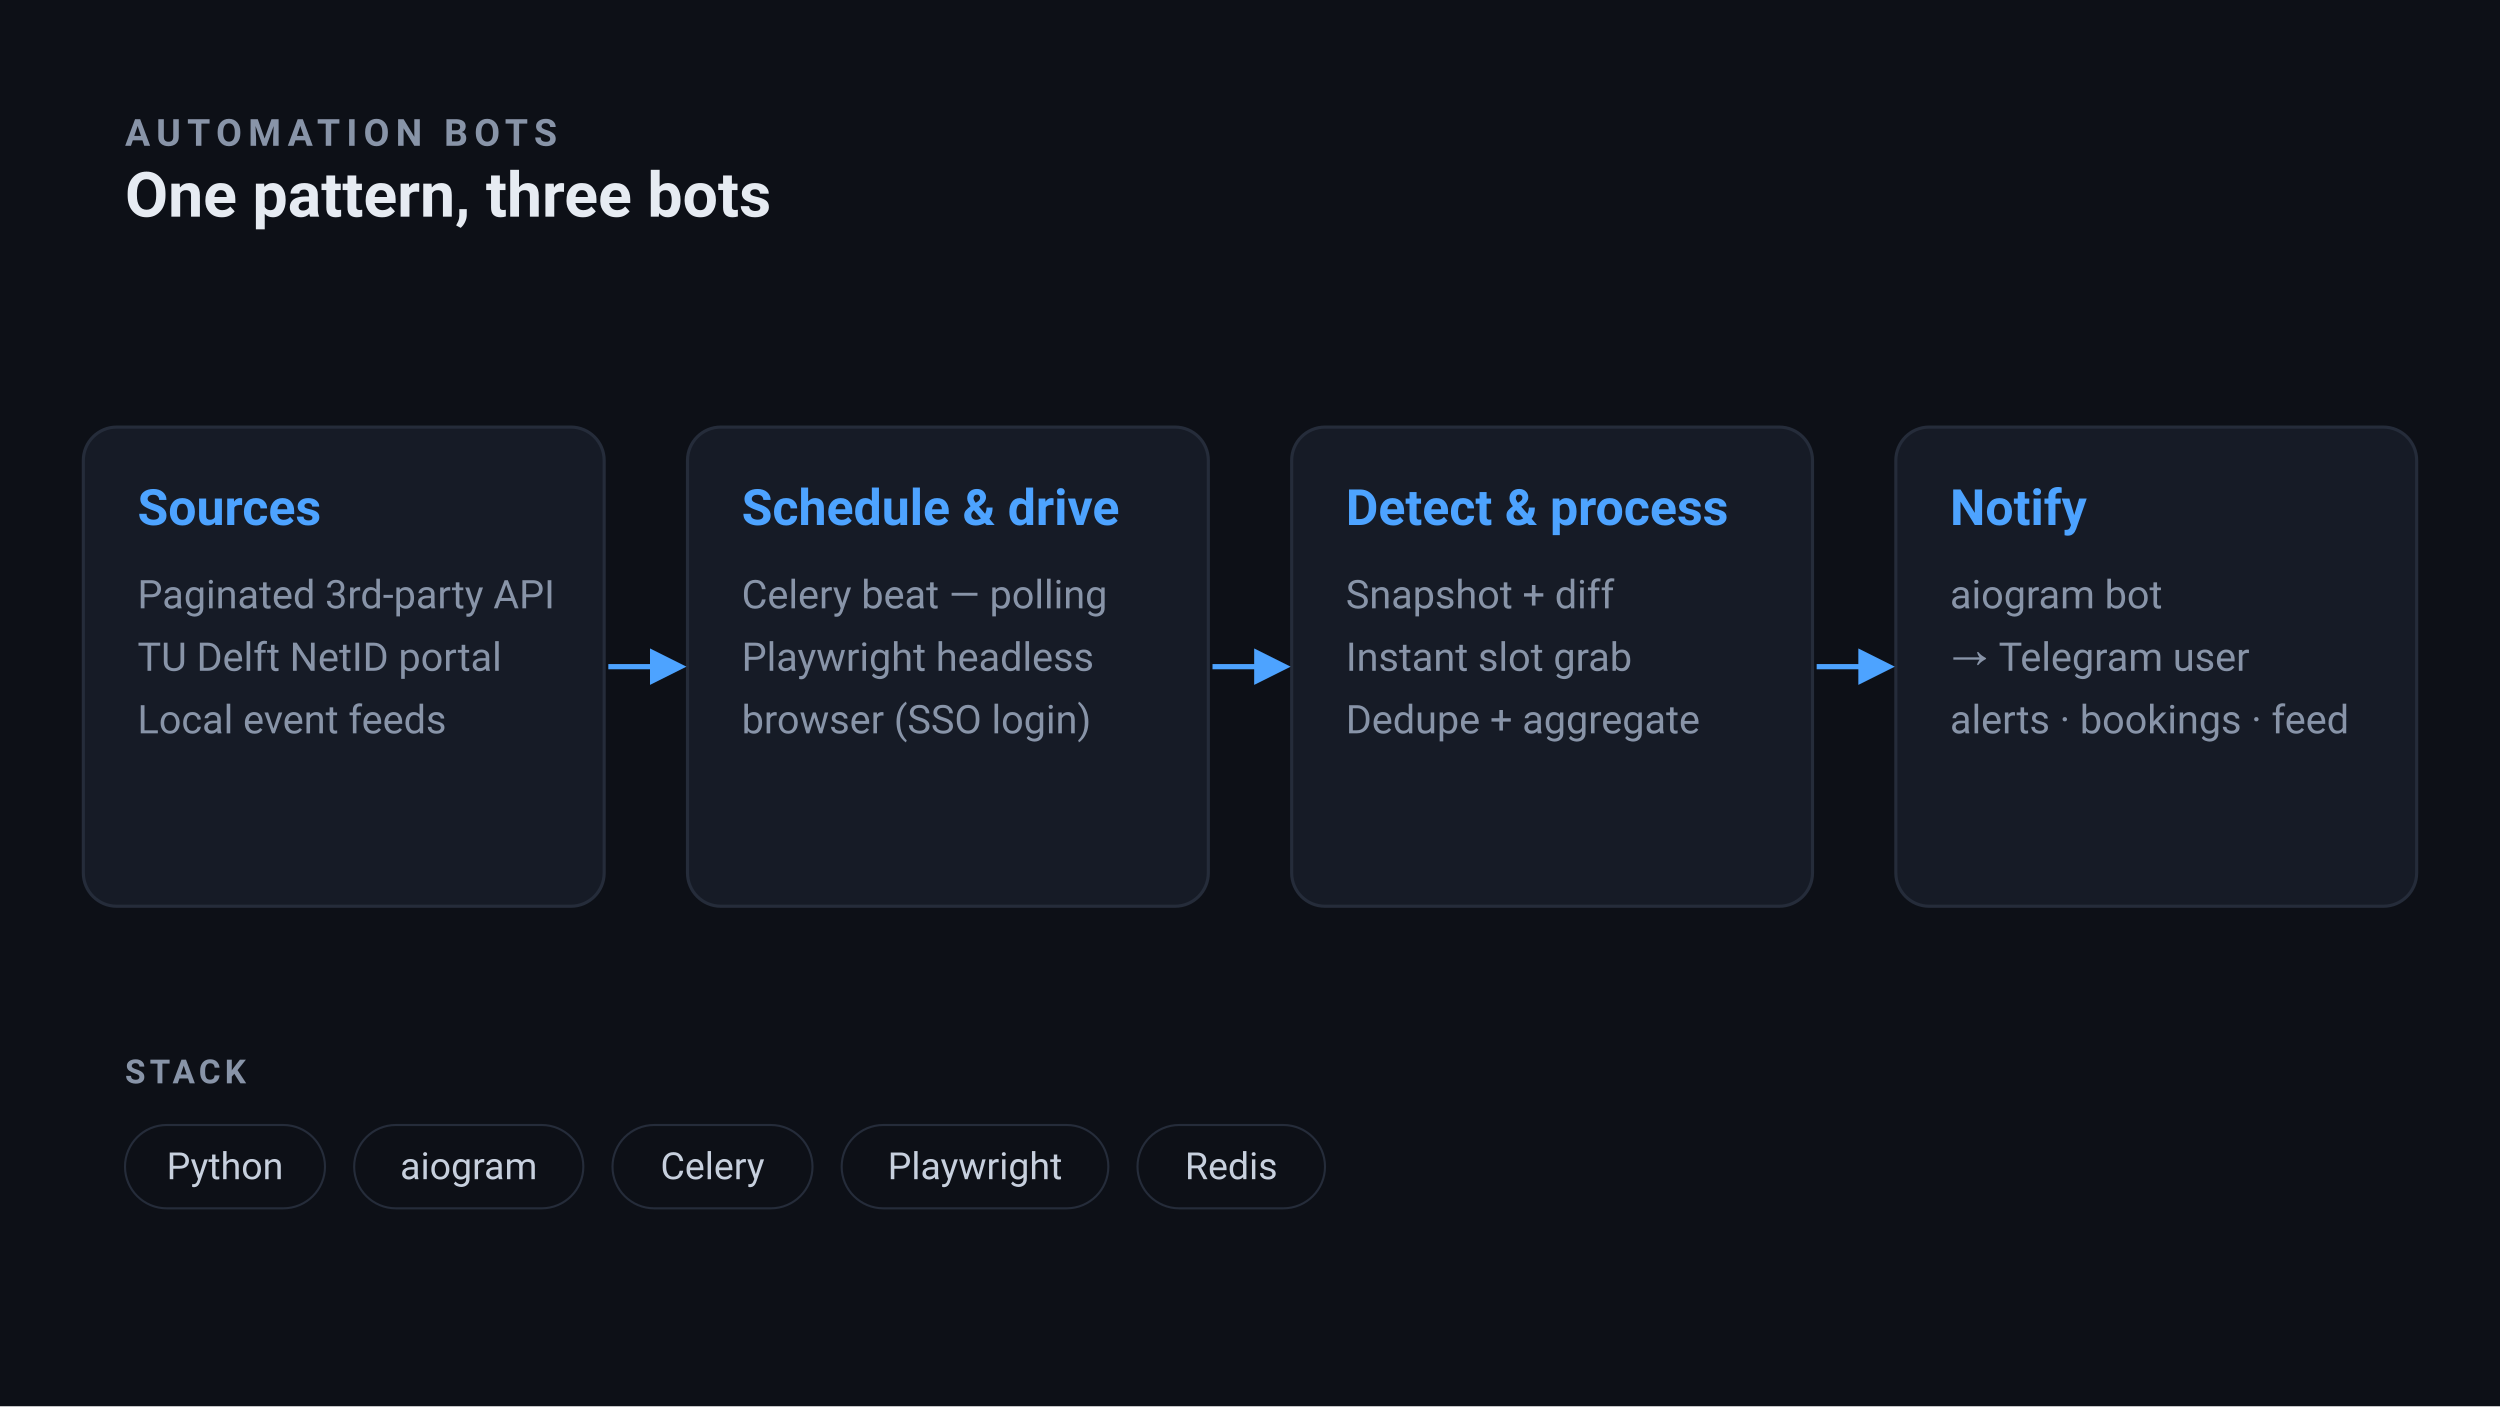
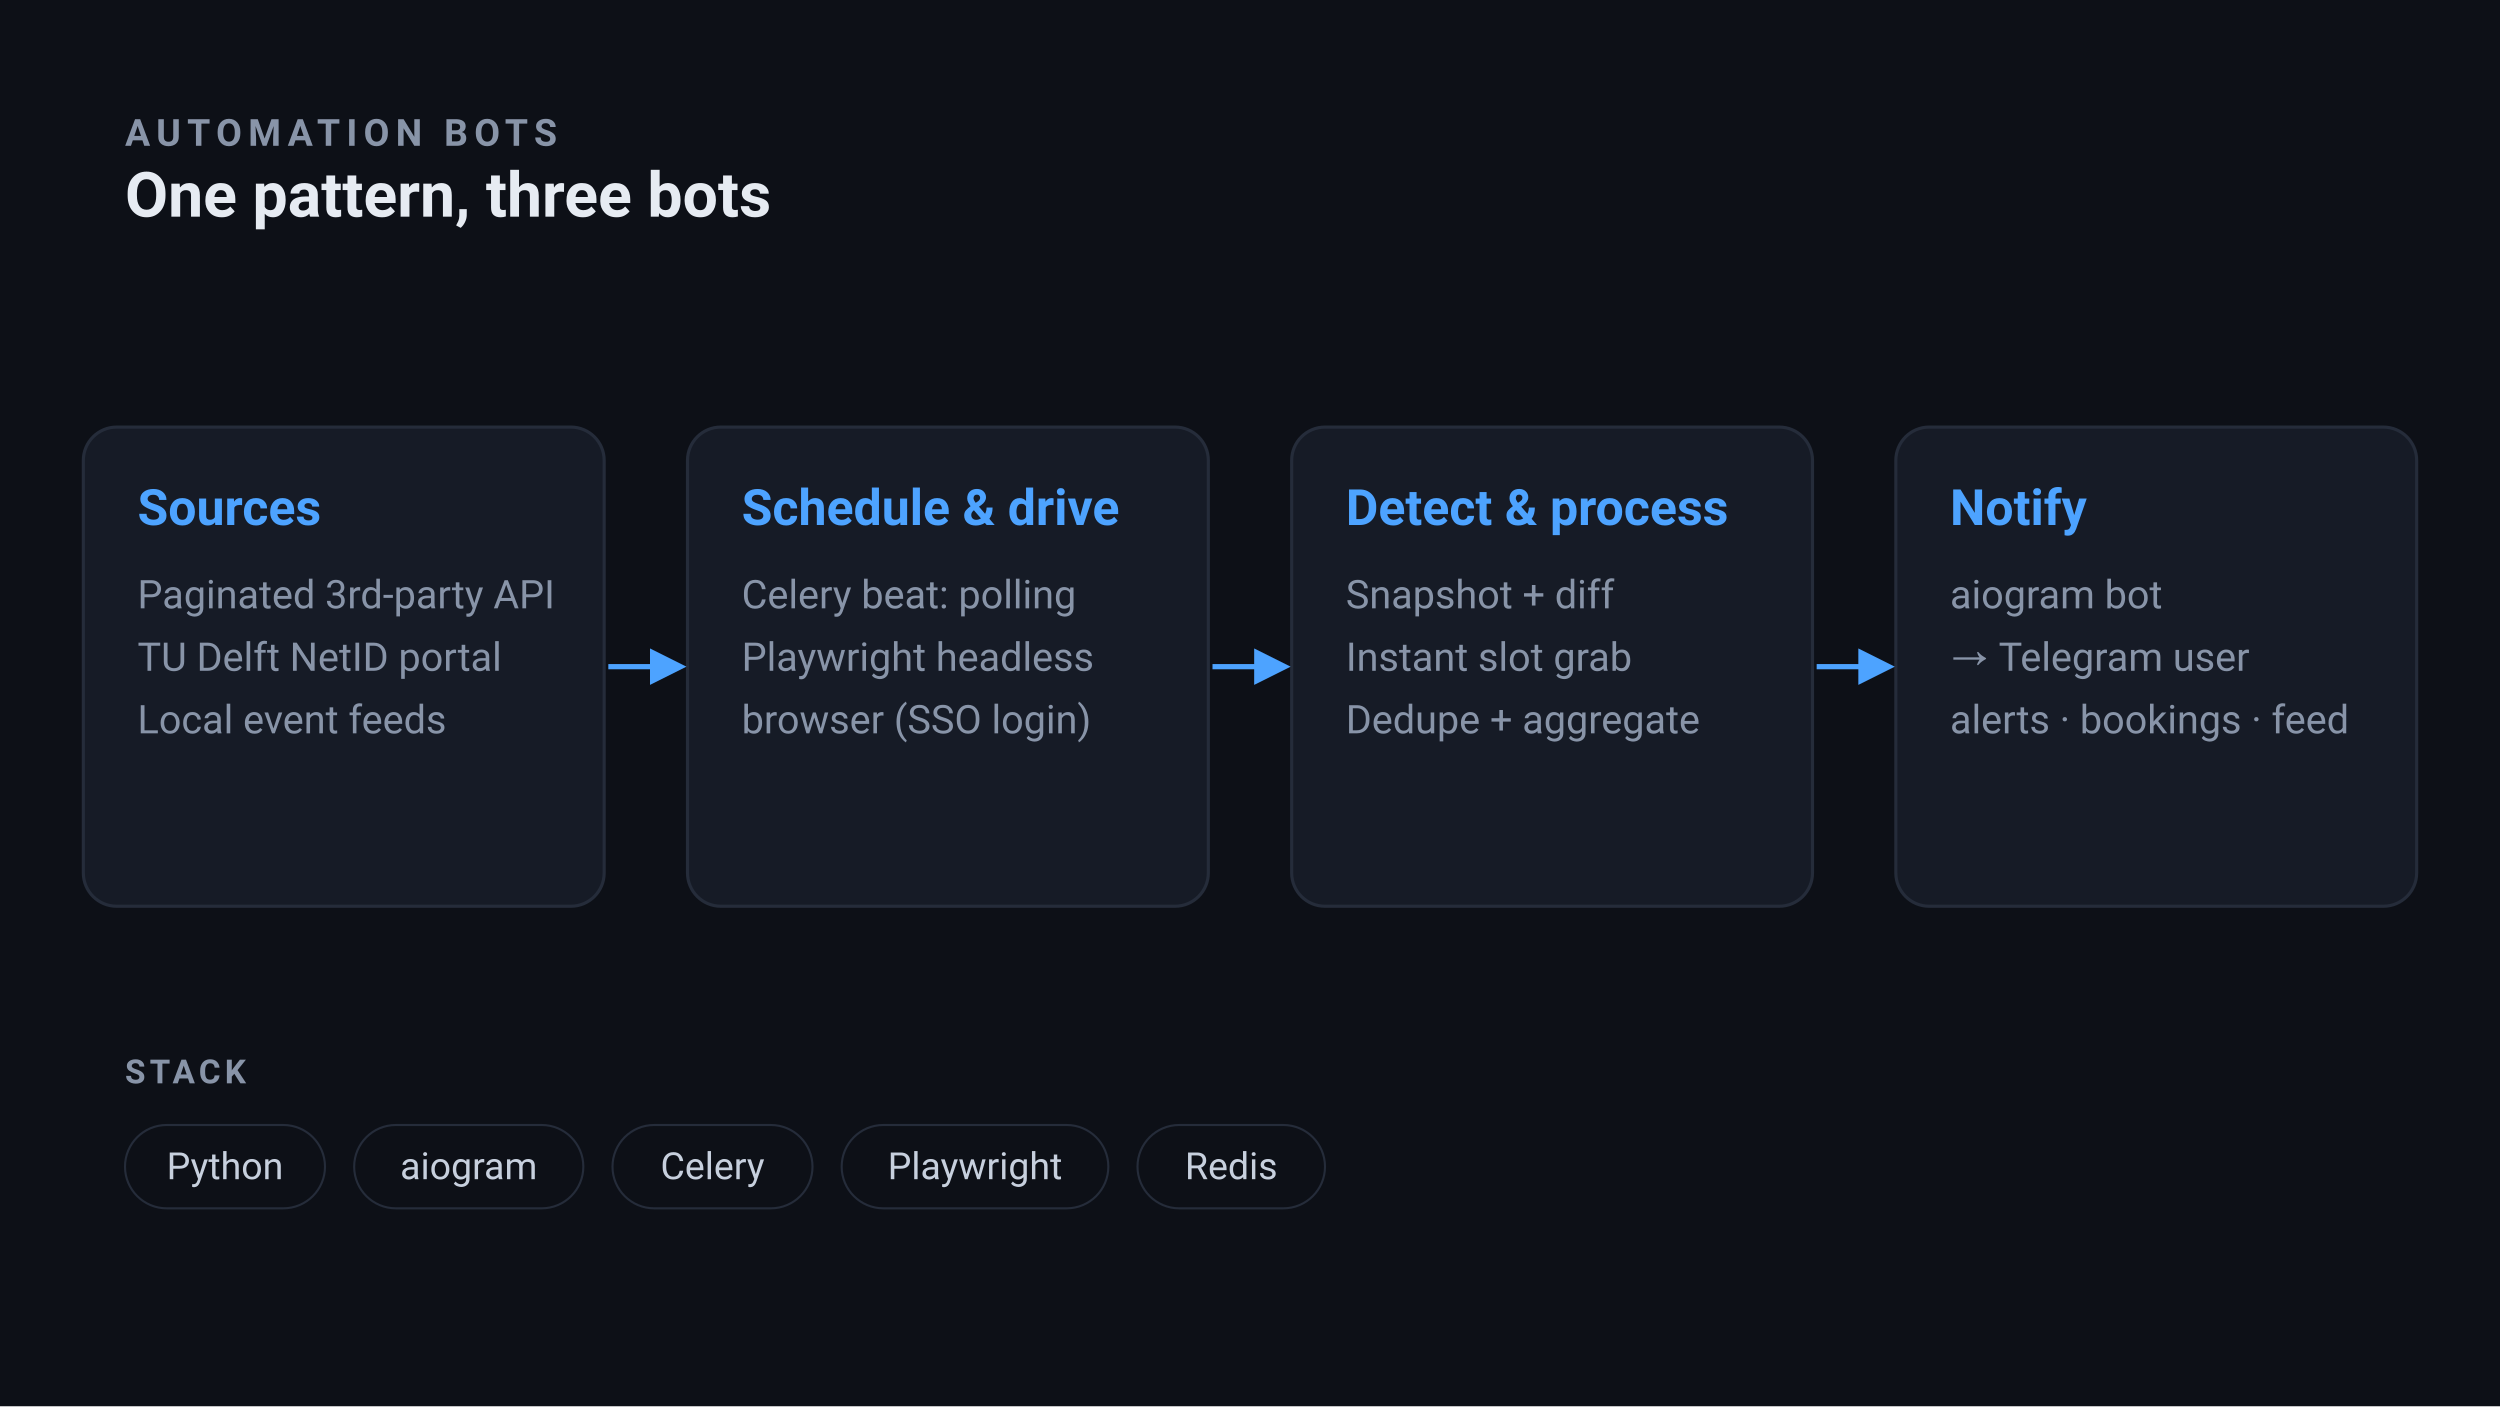
<svg xmlns="http://www.w3.org/2000/svg" viewBox="0 0 1200 675" role="img" aria-label="Automation bots architecture: sources to scheduling and browser automation to change detection to Telegram delivery">
  <defs>
    <style>
      .bg   { fill:#0d1017; }
      .card { fill:#161b26; stroke:#252c3a; stroke-width:1.5; }
      .ttl  { fill:#e6ebf2; font-weight:600; }
      .sub  { fill:#8894a8; }
      .eyebrow { fill:#8894a8; letter-spacing:3px; font-weight:600; }
      .accent { fill:#4da3ff; }
      text { font-family:-apple-system,BlinkMacSystemFont,'Segoe UI',Roboto,Helvetica,Arial,sans-serif; }
    </style>
    <marker id="ah" viewBox="0 0 10 10" refX="8" refY="5" markerWidth="7" markerHeight="7" orient="auto-start-reverse">
      <path d="M0 0 L10 5 L0 10 z" fill="#4da3ff" />
    </marker>
  </defs>
  <rect class="bg" width="1200" height="675" />
  <text class="eyebrow" x="60" y="70" font-size="18">AUTOMATION BOTS</text>
  <text class="ttl" x="60" y="104" font-size="30">One pattern, three bots</text>
  <g>
    <rect class="card" x="40" y="205" width="250" height="230" rx="16" />
    <text class="accent" x="66" y="252" font-size="24" font-weight="600">Sources</text>
    <text class="sub" x="66" y="292" font-size="19">Paginated 3rd-party API</text>
    <text class="sub" x="66" y="322" font-size="19">TU Delft NetID portal</text>
    <text class="sub" x="66" y="352" font-size="19">Local event feeds</text>
    <rect class="card" x="330" y="205" width="250" height="230" rx="16" />
    <text class="accent" x="356" y="252" font-size="24" font-weight="600">Schedule &amp; drive</text>
-     <text class="sub" x="356" y="292" font-size="19">Celery beat — polling</text>
+     <text class="sub" x="356" y="292" font-size="19">Celery beat: polling</text>
    <text class="sub" x="356" y="322" font-size="19">Playwright headless</text>
    <text class="sub" x="356" y="352" font-size="19">browser (SSO login)</text>
    <rect class="card" x="620" y="205" width="250" height="230" rx="16" />
    <text class="accent" x="646" y="252" font-size="24" font-weight="600">Detect &amp; process</text>
    <text class="sub" x="646" y="292" font-size="19">Snapshot + diff</text>
    <text class="sub" x="646" y="322" font-size="19">Instant slot grab</text>
    <text class="sub" x="646" y="352" font-size="19">Dedupe + aggregate</text>
    <rect class="card" x="910" y="205" width="250" height="230" rx="16" />
    <text class="accent" x="936" y="252" font-size="24" font-weight="600">Notify</text>
    <text class="sub" x="936" y="292" font-size="19">aiogram bot</text>
    <text class="sub" x="936" y="322" font-size="19">→ Telegram user</text>
    <text class="sub" x="936" y="352" font-size="19">alerts · bookings · feed</text>
  </g>
  <g stroke="#4da3ff" stroke-width="2.5" fill="none">
    <line x1="292" y1="320" x2="326" y2="320" marker-end="url(#ah)" />
    <line x1="582" y1="320" x2="616" y2="320" marker-end="url(#ah)" />
    <line x1="872" y1="320" x2="906" y2="320" marker-end="url(#ah)" />
  </g>
  <g>
    <text class="sub" x="60" y="520" font-size="16" letter-spacing="2" font-weight="600">STACK</text>
    <g font-size="18" fill="#c7d0de">
      <rect x="60" y="540" width="96" height="40" rx="20" fill="none" stroke="#252c3a" />
      <text x="108" y="566" text-anchor="middle">Python</text>
      <rect x="170" y="540" width="110" height="40" rx="20" fill="none" stroke="#252c3a" />
      <text x="225" y="566" text-anchor="middle">aiogram</text>
      <rect x="294" y="540" width="96" height="40" rx="20" fill="none" stroke="#252c3a" />
      <text x="342" y="566" text-anchor="middle">Celery</text>
      <rect x="404" y="540" width="128" height="40" rx="20" fill="none" stroke="#252c3a" />
      <text x="468" y="566" text-anchor="middle">Playwright</text>
      <rect x="546" y="540" width="90" height="40" rx="20" fill="none" stroke="#252c3a" />
      <text x="591" y="566" text-anchor="middle">Redis</text>
    </g>
  </g>
</svg>
